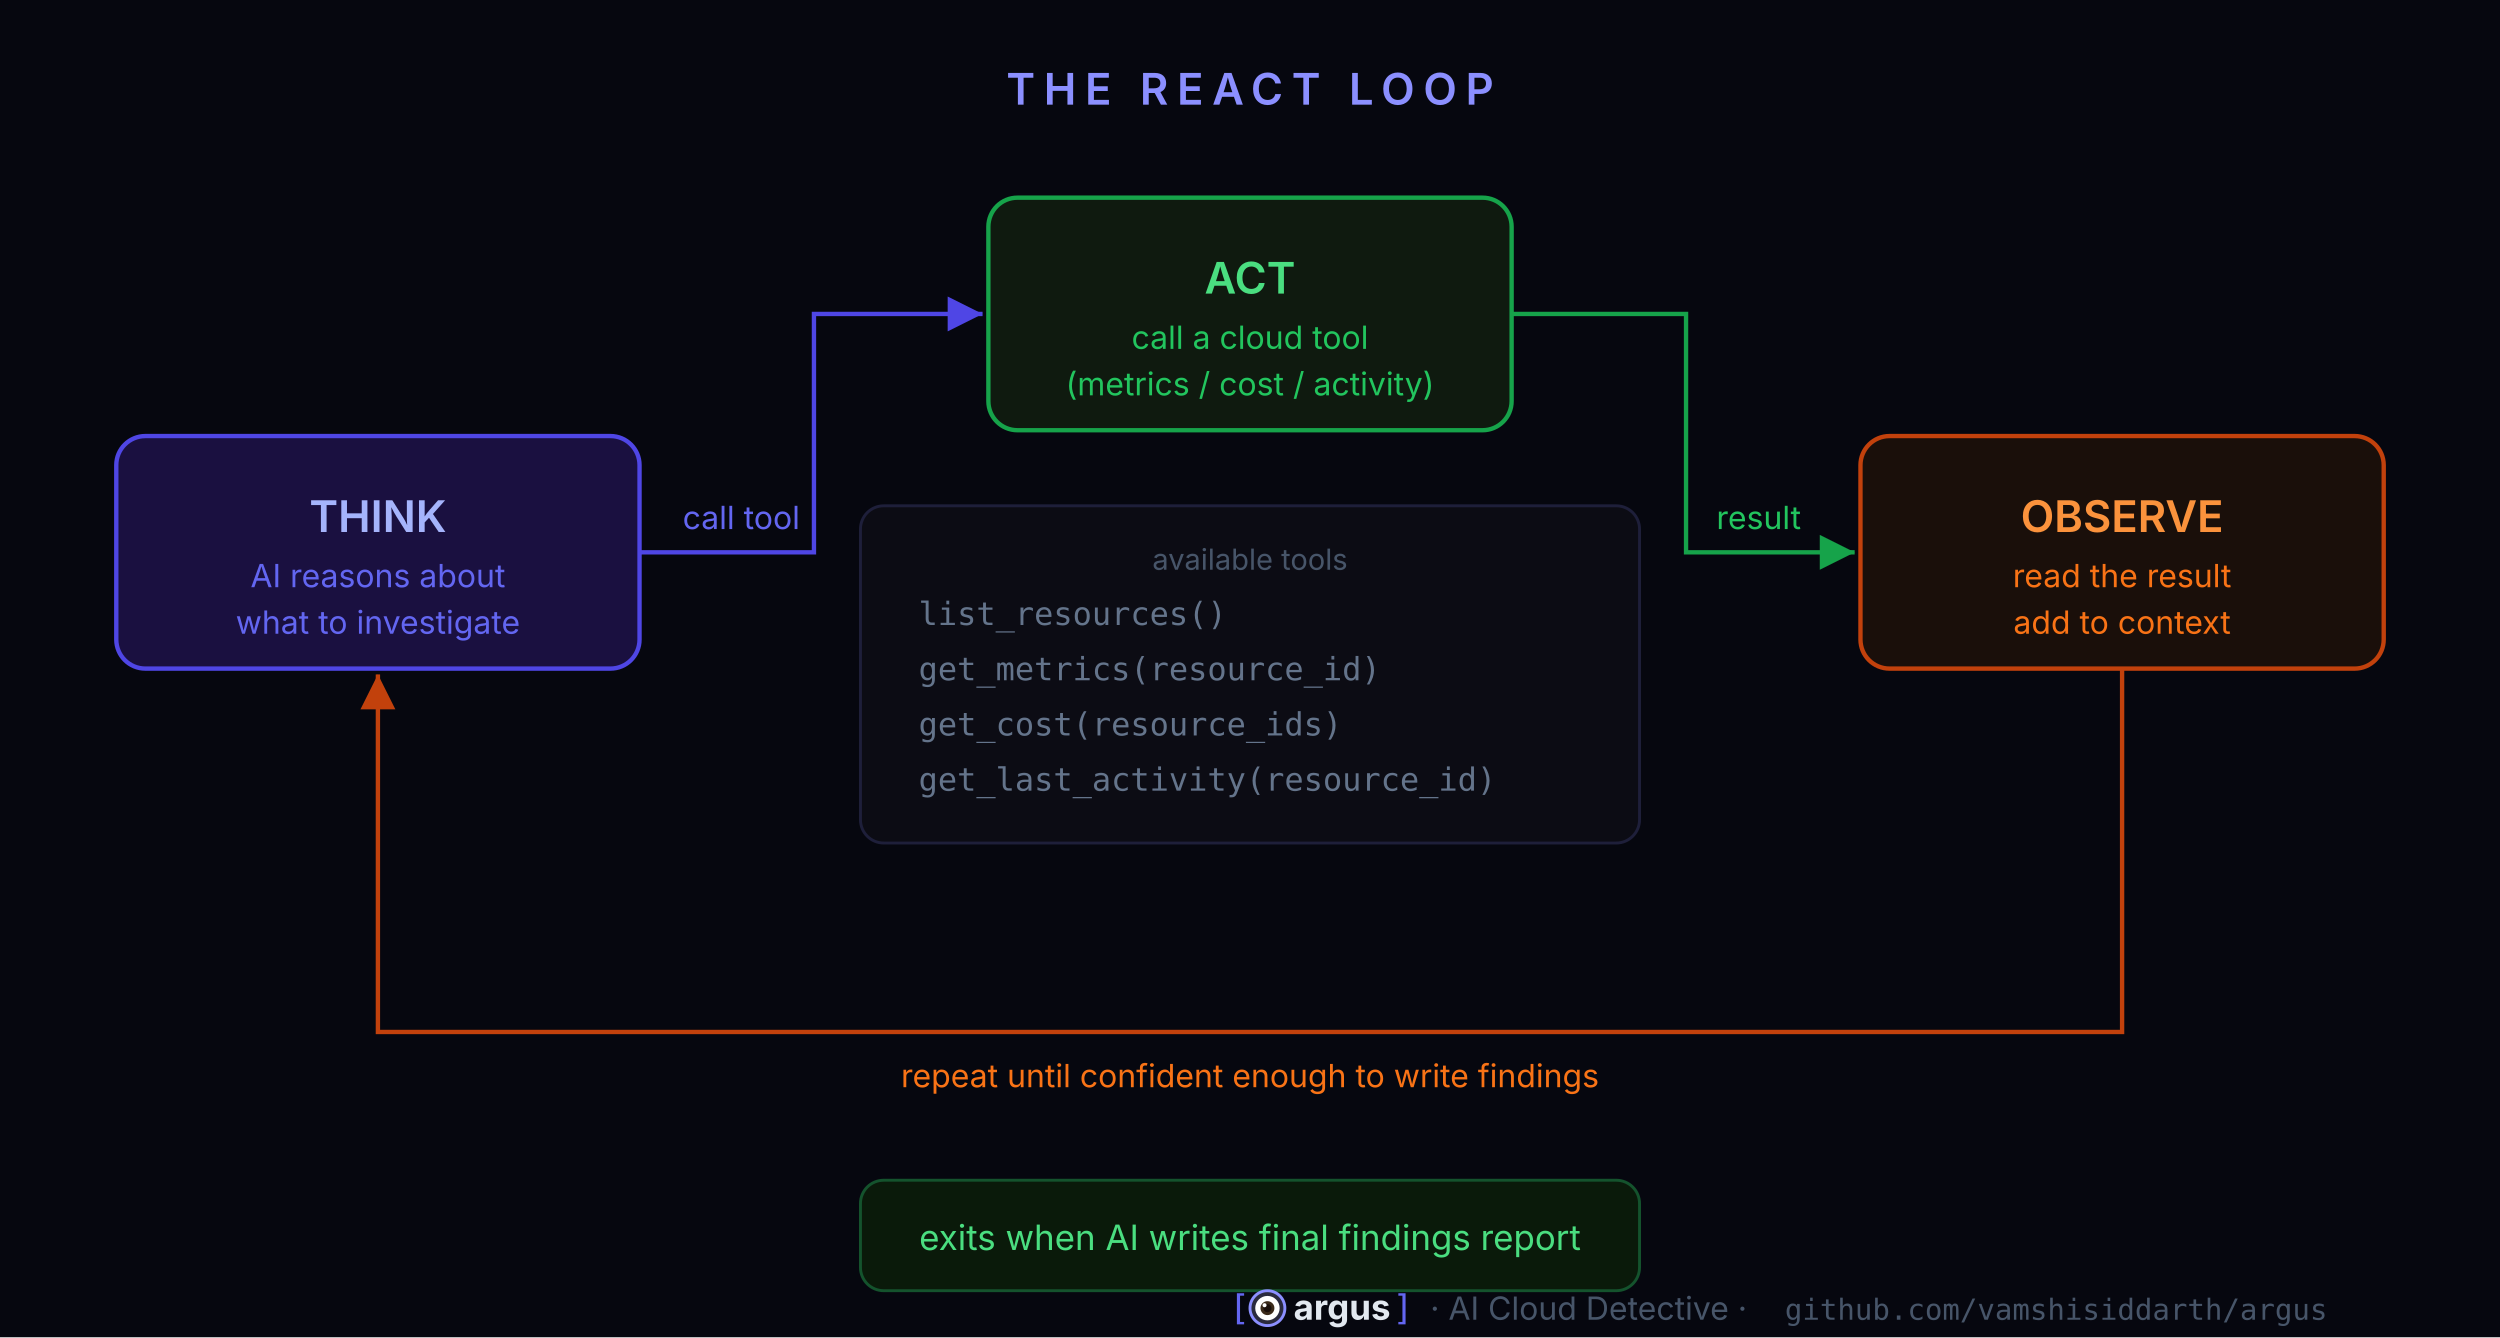
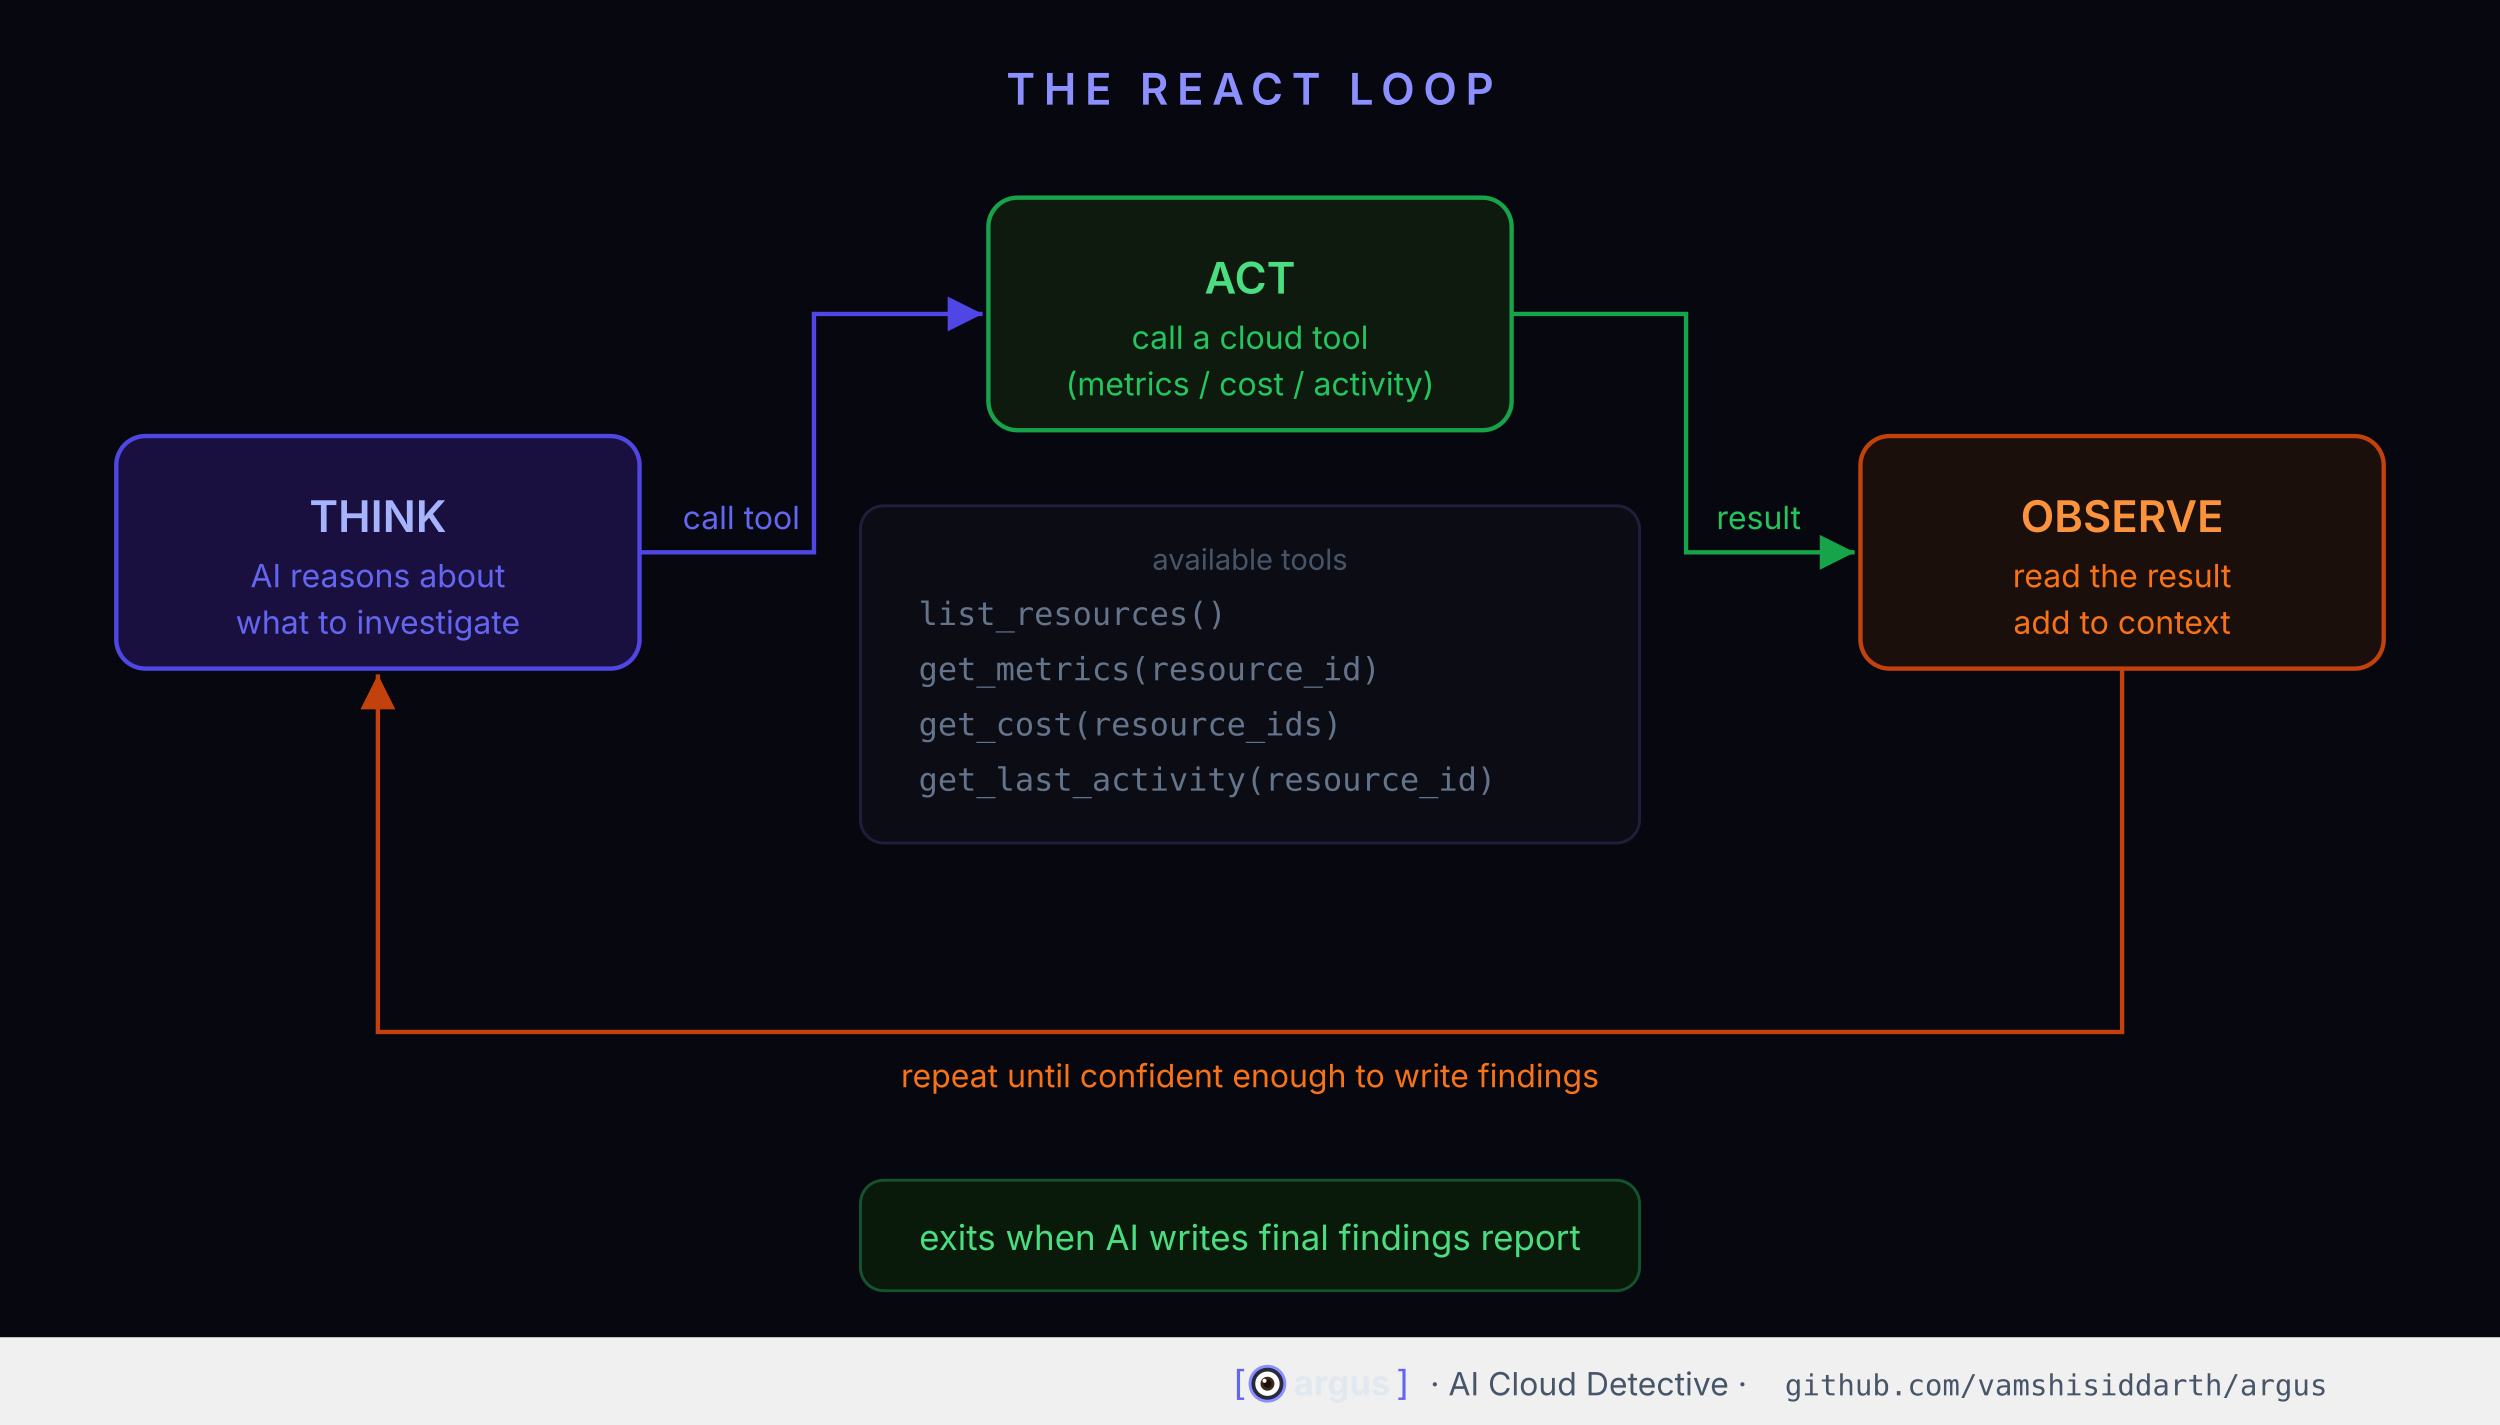
- <svg xmlns="http://www.w3.org/2000/svg" viewBox="0 0 860 460" preserveAspectRatio="xMidYMid meet" style="width:100%;height:auto">
+ <svg xmlns="http://www.w3.org/2000/svg" viewBox="0 0 860 490" preserveAspectRatio="xMidYMid meet" style="width:100%;height:auto">
  <rect width="860" height="460" fill="#06070f" />
  <text x="430" y="36" font-family="-apple-system,BlinkMacSystemFont,'Segoe UI',sans-serif" font-size="15" font-weight="600" fill="#8b8fff" text-anchor="middle" letter-spacing="3">THE REACT LOOP</text>
  <rect x="40" y="150" width="180" height="80" rx="10" fill="#1a1040" stroke="#4f46e5" stroke-width="1.5" />
  <text x="130" y="183" font-family="-apple-system,BlinkMacSystemFont,'Segoe UI',sans-serif" font-size="15" font-weight="600" fill="#a5b4fc" text-anchor="middle">THINK</text>
  <text x="130" y="202" font-family="-apple-system,BlinkMacSystemFont,'Segoe UI',sans-serif" font-size="11" fill="#6366f1" text-anchor="middle">AI reasons about</text>
  <text x="130" y="218" font-family="-apple-system,BlinkMacSystemFont,'Segoe UI',sans-serif" font-size="11" fill="#6366f1" text-anchor="middle">what to investigate</text>
  <rect x="340" y="68" width="180" height="80" rx="10" fill="#0f1a0f" stroke="#16a34a" stroke-width="1.5" />
  <text x="430" y="101" font-family="-apple-system,BlinkMacSystemFont,'Segoe UI',sans-serif" font-size="15" font-weight="600" fill="#4ade80" text-anchor="middle">ACT</text>
  <text x="430" y="120" font-family="-apple-system,BlinkMacSystemFont,'Segoe UI',sans-serif" font-size="11" fill="#22c55e" text-anchor="middle">call a cloud tool</text>
  <text x="430" y="136" font-family="-apple-system,BlinkMacSystemFont,'Segoe UI',sans-serif" font-size="11" fill="#22c55e" text-anchor="middle">(metrics / cost / activity)</text>
  <rect x="640" y="150" width="180" height="80" rx="10" fill="#1a0f0a" stroke="#c2410c" stroke-width="1.5" />
  <text x="730" y="183" font-family="-apple-system,BlinkMacSystemFont,'Segoe UI',sans-serif" font-size="15" font-weight="600" fill="#fb923c" text-anchor="middle">OBSERVE</text>
  <text x="730" y="202" font-family="-apple-system,BlinkMacSystemFont,'Segoe UI',sans-serif" font-size="11" fill="#f97316" text-anchor="middle">read the result</text>
  <text x="730" y="218" font-family="-apple-system,BlinkMacSystemFont,'Segoe UI',sans-serif" font-size="11" fill="#f97316" text-anchor="middle">add to context</text>
  <polyline points="220,190 280,190 280,108 338,108" fill="none" stroke="#4f46e5" stroke-width="1.5" stroke-linejoin="miter" />
  <polygon points="338,108 326,102 326,114" fill="#4f46e5" />
  <text x="255" y="182" font-family="-apple-system,BlinkMacSystemFont,'Segoe UI',sans-serif" font-size="11" fill="#6366f1" text-anchor="middle">call tool</text>
  <polyline points="520,108 580,108 580,190 638,190" fill="none" stroke="#16a34a" stroke-width="1.5" stroke-linejoin="miter" />
  <polygon points="638,190 626,184 626,196" fill="#16a34a" />
  <text x="605" y="182" font-family="-apple-system,BlinkMacSystemFont,'Segoe UI',sans-serif" font-size="11" fill="#22c55e" text-anchor="middle">result</text>
  <polyline points="730,230 730,355 130,355 130,232" fill="none" stroke="#c2410c" stroke-width="1.5" stroke-linejoin="miter" />
  <polygon points="130,232 124,244 136,244" fill="#c2410c" />
  <text x="430" y="374" font-family="-apple-system,BlinkMacSystemFont,'Segoe UI',sans-serif" font-size="11" fill="#f97316" text-anchor="middle">repeat until confident enough to write findings</text>
  <rect x="296" y="174" width="268" height="116" rx="8" fill="#0c0c14" stroke="#1e1f3a" stroke-width="1" />
  <text x="430" y="196" font-family="-apple-system,BlinkMacSystemFont,'Segoe UI',sans-serif" font-size="10" fill="#475569" text-anchor="middle">available tools</text>
  <text x="316" y="215" font-family="ui-monospace,'SF Mono',Menlo,monospace" font-size="11" fill="#64748b">list_resources()</text>
  <text x="316" y="234" font-family="ui-monospace,'SF Mono',Menlo,monospace" font-size="11" fill="#64748b">get_metrics(resource_id)</text>
  <text x="316" y="253" font-family="ui-monospace,'SF Mono',Menlo,monospace" font-size="11" fill="#64748b">get_cost(resource_ids)</text>
  <text x="316" y="272" font-family="ui-monospace,'SF Mono',Menlo,monospace" font-size="11" fill="#64748b">get_last_activity(resource_id)</text>
  <rect x="296" y="406" width="268" height="38" rx="8" fill="#0a1a0a" stroke="#14532d" stroke-width="1" />
  <text x="430" y="430" font-family="-apple-system,BlinkMacSystemFont,'Segoe UI',sans-serif" font-size="12" fill="#4ade80" text-anchor="middle">exits when AI writes final findings report</text>
-   <text x="430" y="454" font-family="ui-monospace,'SF Mono',Menlo,monospace" font-size="12" fill="#6366f1" text-anchor="end">[</text>
-   <circle cx="436" cy="450" r="6" fill="#2a2a3e" stroke="#8b8fff" stroke-width="1" />
-   <circle cx="436" cy="450" r="4.2" fill="white" />
-   <circle cx="436" cy="450" r="2.4" fill="#3b2a1a" />
-   <circle cx="436" cy="450" r="1.4" fill="#1a0f0a" />
-   <circle cx="435" cy="449" r="0.7" fill="white" />
-   <text x="445" y="454" font-family="-apple-system,BlinkMacSystemFont,'Segoe UI',sans-serif" font-size="12" font-weight="700" fill="#e2e8f0">argus</text>
-   <text x="479" y="454" font-family="ui-monospace,'SF Mono',Menlo,monospace" font-size="12" fill="#6366f1">]</text>
-   <text x="492" y="454" font-family="-apple-system,BlinkMacSystemFont,'Segoe UI',sans-serif" font-size="11" fill="#475569">· AI Cloud Detective ·</text>
-   <text x="614" y="454" font-family="ui-monospace,'SF Mono',Menlo,monospace" font-size="10" fill="#475569">github.com/vamshisiddarth/argus</text>
+   <text x="430" y="480" font-family="ui-monospace,'SF Mono',Menlo,monospace" font-size="12" fill="#6366f1" text-anchor="end">[</text>
+   <circle cx="436" cy="476" r="6" fill="#2a2a3e" stroke="#8b8fff" stroke-width="1" />
+   <circle cx="436" cy="476" r="4.2" fill="white" />
+   <circle cx="436" cy="476" r="2.4" fill="#3b2a1a" />
+   <circle cx="436" cy="476" r="1.4" fill="#1a0f0a" />
+   <circle cx="435" cy="475" r="0.7" fill="white" />
+   <text x="445" y="480" font-family="-apple-system,BlinkMacSystemFont,'Segoe UI',sans-serif" font-size="12" font-weight="700" fill="#e2e8f0">argus</text>
+   <text x="479" y="480" font-family="ui-monospace,'SF Mono',Menlo,monospace" font-size="12" fill="#6366f1">]</text>
+   <text x="492" y="480" font-family="-apple-system,BlinkMacSystemFont,'Segoe UI',sans-serif" font-size="11" fill="#475569">· AI Cloud Detective ·</text>
+   <text x="614" y="480" font-family="ui-monospace,'SF Mono',Menlo,monospace" font-size="10" fill="#475569">github.com/vamshisiddarth/argus</text>
</svg>
